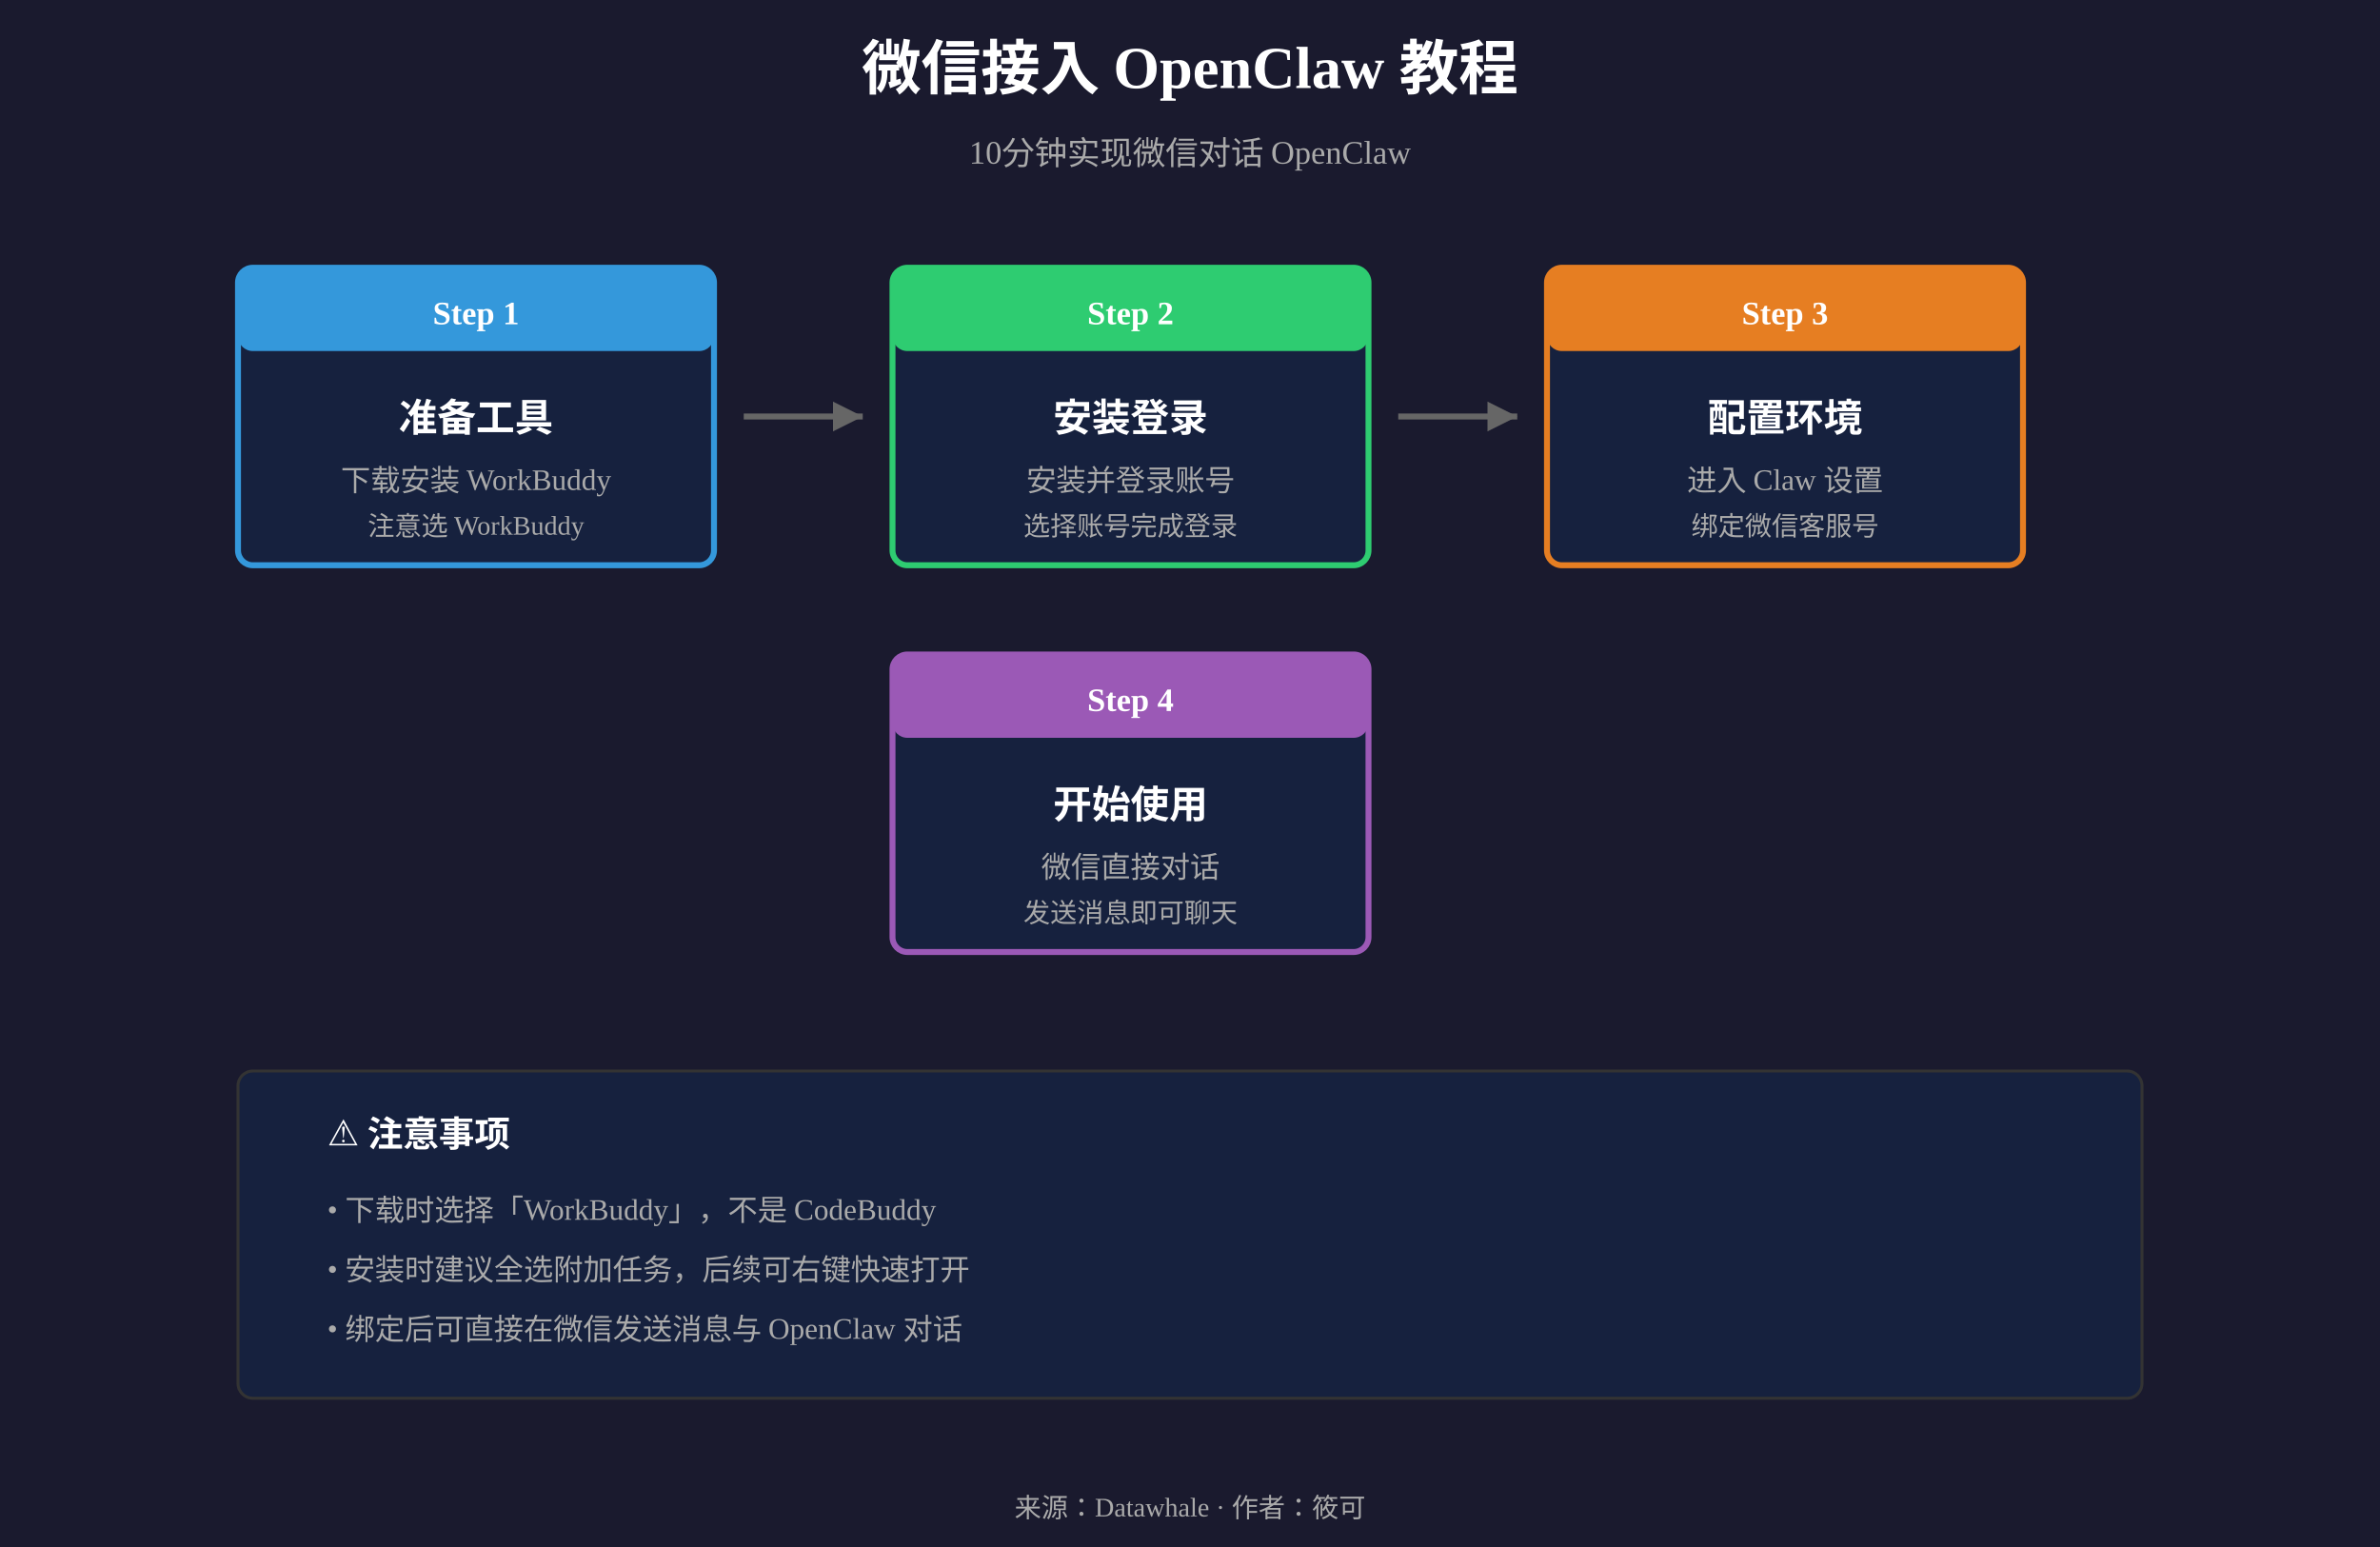
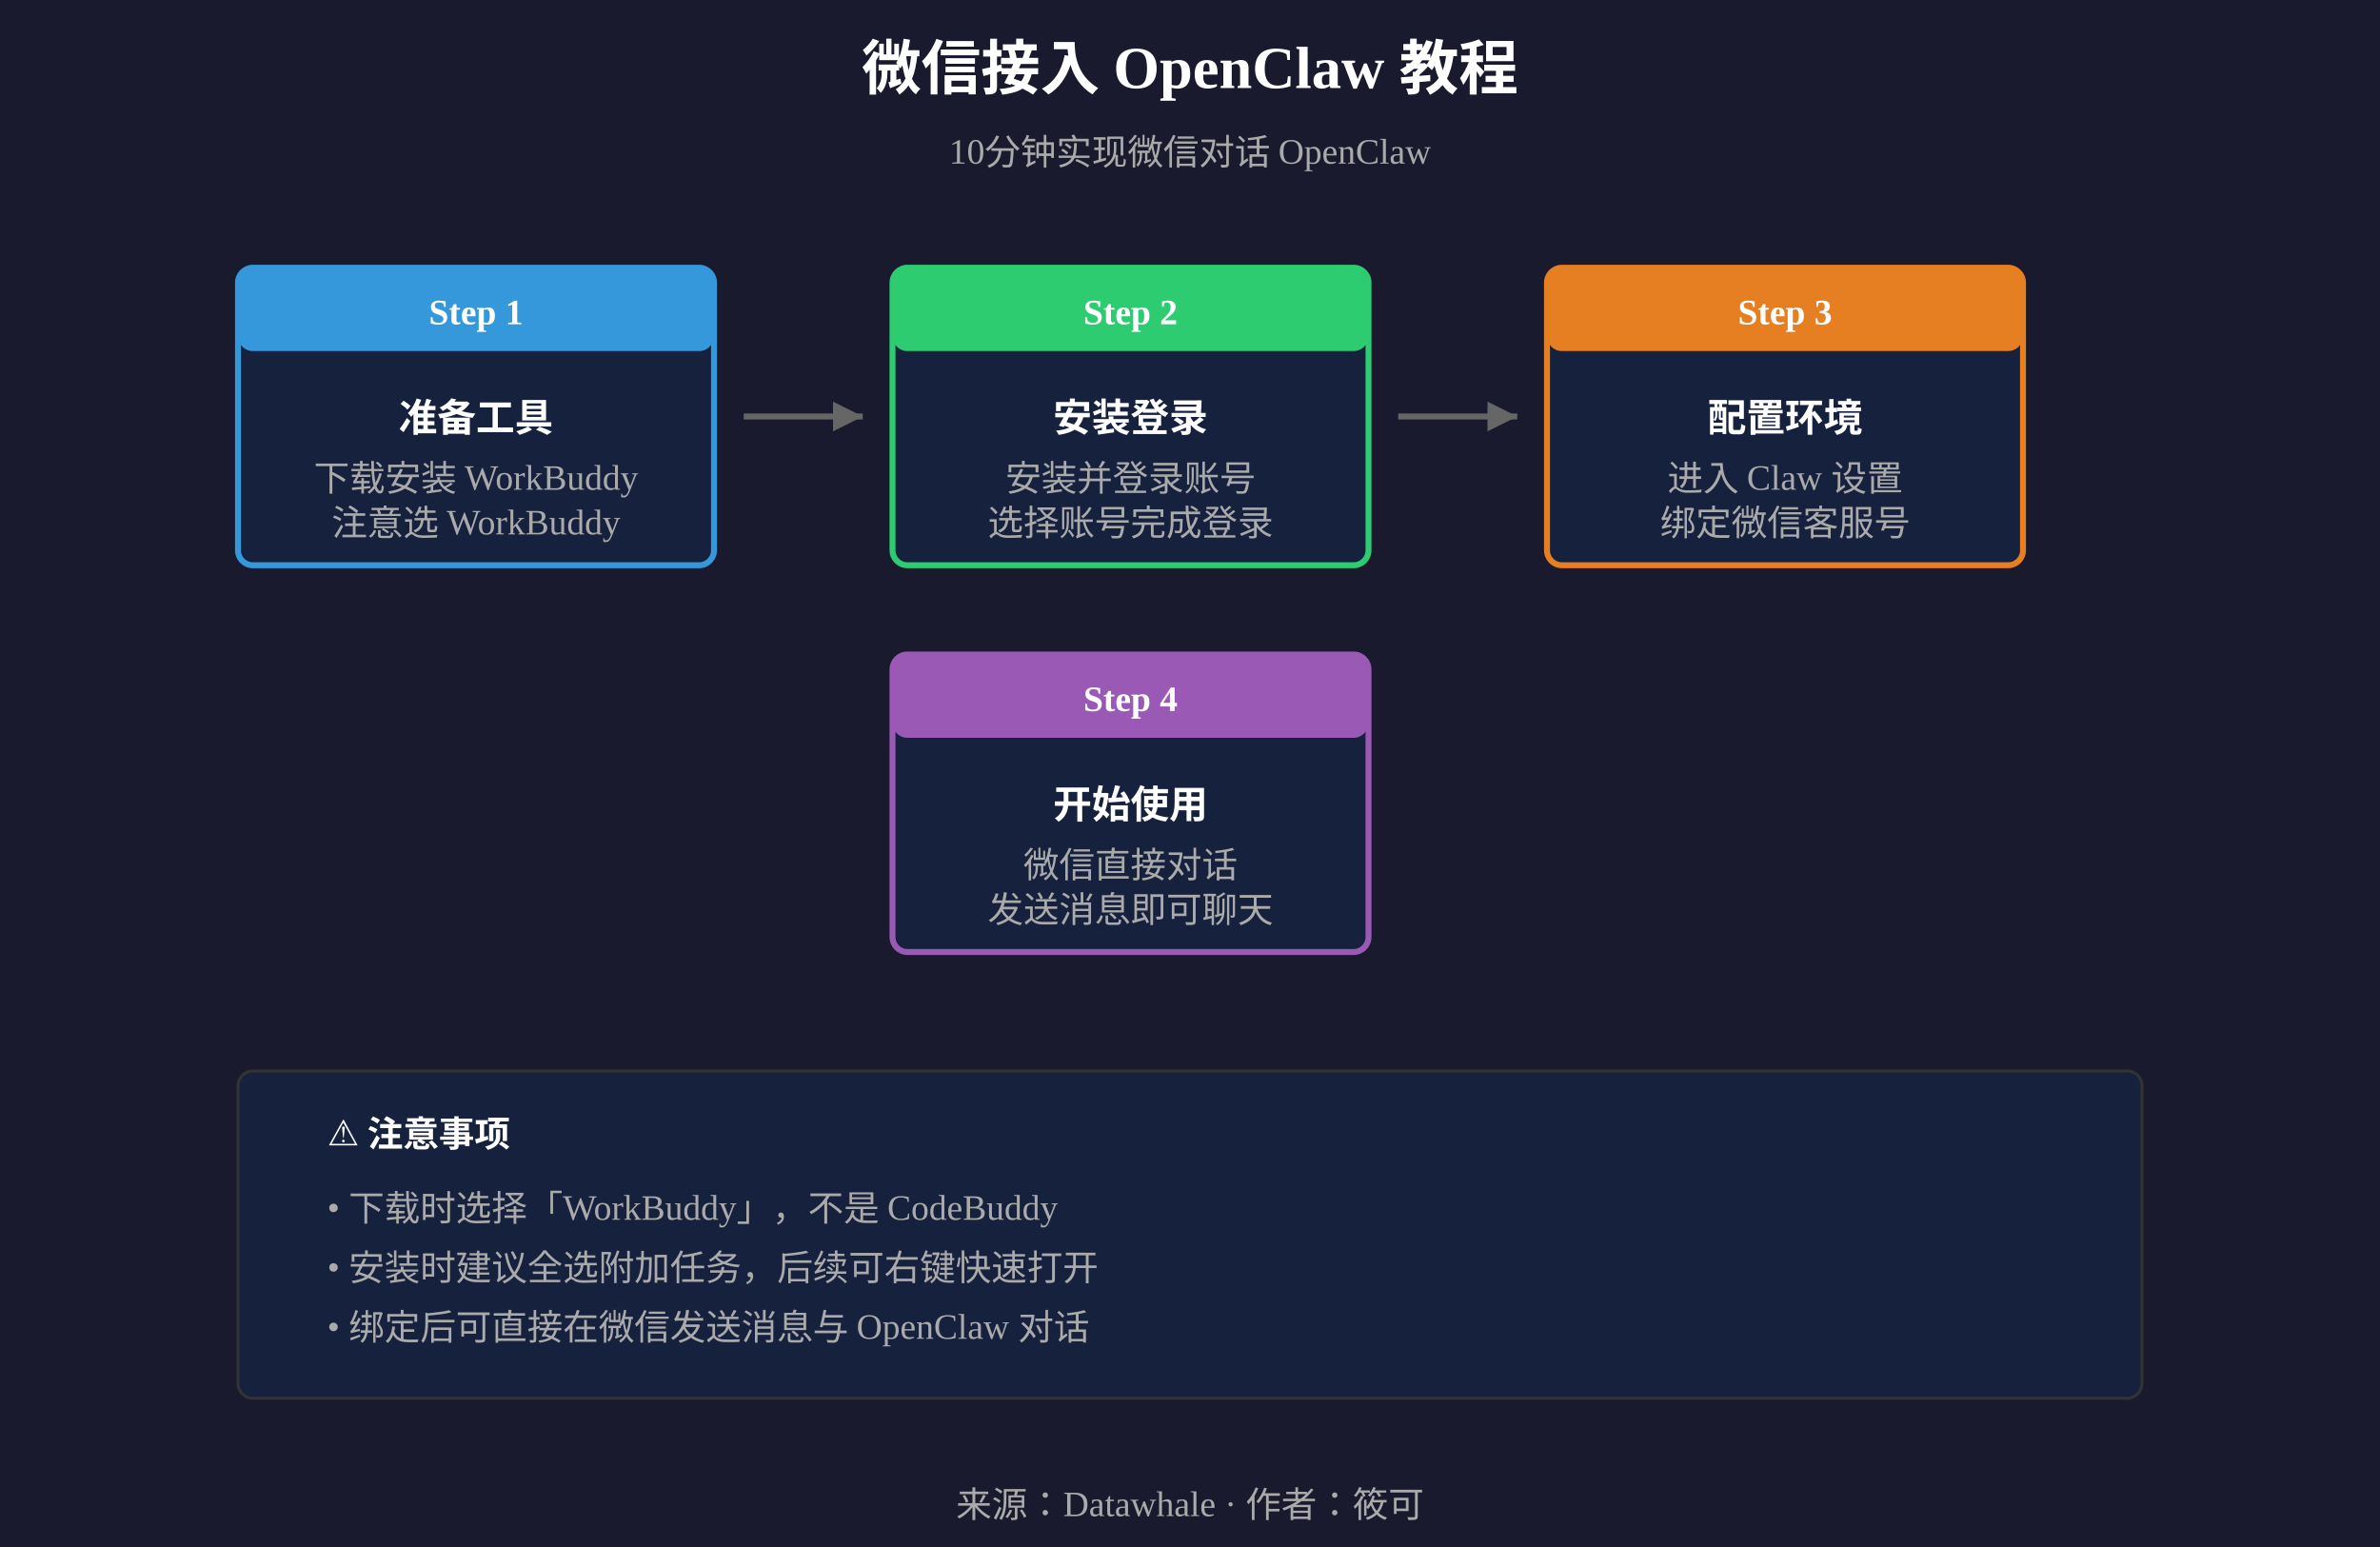
- <svg xmlns="http://www.w3.org/2000/svg" width="800" height="520" viewBox="0 0 800 520">
+ <svg xmlns="http://www.w3.org/2000/svg" width="800" height="520" viewBox="0 0 800 520" role="img" aria-labelledby="title desc">
  <defs>
    <marker id="arrowhead" markerWidth="5" markerHeight="5" refX="5" refY="2.5" orient="auto">
      <polygon points="0 0, 5 2.5, 0 5" fill="#666" />
    </marker>
  </defs>
  <rect width="800" height="520" fill="#1a1a2e" />
  <text x="400" y="30" text-anchor="middle" font-size="20" font-weight="bold" fill="#ffffff">微信接入 OpenClaw 教程</text>
-   <text x="400" y="55" text-anchor="middle" font-size="11" fill="#aaaaaa">10分钟实现微信对话 OpenClaw</text>
+   <text x="400" y="55" text-anchor="middle" font-size="12" fill="#aaaaaa">10分钟实现微信对话 OpenClaw</text>
  <g transform="translate(80, 90)">
    <rect width="160" height="100" rx="5" fill="#16213e" stroke="#3498db" stroke-width="2" />
    <rect x="0" y="0" width="160" height="28" rx="5" fill="#3498db" />
-     <text x="80" y="19" text-anchor="middle" font-size="11" font-weight="bold" fill="#ffffff">Step 1</text>
+     <text x="80" y="19" text-anchor="middle" font-size="12" font-weight="bold" fill="#ffffff">Step 1</text>
    <text x="80" y="55" text-anchor="middle" font-size="13" font-weight="bold" fill="#ffffff">准备工具</text>
-     <text x="80" y="75" text-anchor="middle" font-size="10" fill="#aaaaaa">下载安装 WorkBuddy</text>
-     <text x="80" y="90" text-anchor="middle" font-size="9" fill="#aaaaaa">注意选 WorkBuddy</text>
+     <text x="80" y="75" text-anchor="middle" font-size="12" fill="#aaaaaa">下载安装 WorkBuddy</text>
+     <text x="80" y="90" text-anchor="middle" font-size="12" fill="#aaaaaa">注意选 WorkBuddy</text>
  </g>
  <line x1="250" y1="140" x2="290" y2="140" stroke="#666" stroke-width="2" marker-end="url(#arrowhead)" />
  <g transform="translate(300, 90)">
    <rect width="160" height="100" rx="5" fill="#16213e" stroke="#2ecc71" stroke-width="2" />
    <rect x="0" y="0" width="160" height="28" rx="5" fill="#2ecc71" />
-     <text x="80" y="19" text-anchor="middle" font-size="11" font-weight="bold" fill="#ffffff">Step 2</text>
+     <text x="80" y="19" text-anchor="middle" font-size="12" font-weight="bold" fill="#ffffff">Step 2</text>
    <text x="80" y="55" text-anchor="middle" font-size="13" font-weight="bold" fill="#ffffff">安装登录</text>
-     <text x="80" y="75" text-anchor="middle" font-size="10" fill="#aaaaaa">安装并登录账号</text>
-     <text x="80" y="90" text-anchor="middle" font-size="9" fill="#aaaaaa">选择账号完成登录</text>
+     <text x="80" y="75" text-anchor="middle" font-size="12" fill="#aaaaaa">安装并登录账号</text>
+     <text x="80" y="90" text-anchor="middle" font-size="12" fill="#aaaaaa">选择账号完成登录</text>
  </g>
  <line x1="470" y1="140" x2="510" y2="140" stroke="#666" stroke-width="2" marker-end="url(#arrowhead)" />
  <g transform="translate(520, 90)">
    <rect width="160" height="100" rx="5" fill="#16213e" stroke="#e67e22" stroke-width="2" />
    <rect x="0" y="0" width="160" height="28" rx="5" fill="#e67e22" />
-     <text x="80" y="19" text-anchor="middle" font-size="11" font-weight="bold" fill="#ffffff">Step 3</text>
+     <text x="80" y="19" text-anchor="middle" font-size="12" font-weight="bold" fill="#ffffff">Step 3</text>
    <text x="80" y="55" text-anchor="middle" font-size="13" font-weight="bold" fill="#ffffff">配置环境</text>
-     <text x="80" y="75" text-anchor="middle" font-size="10" fill="#aaaaaa">进入 Claw 设置</text>
-     <text x="80" y="90" text-anchor="middle" font-size="9" fill="#aaaaaa">绑定微信客服号</text>
+     <text x="80" y="75" text-anchor="middle" font-size="12" fill="#aaaaaa">进入 Claw 设置</text>
+     <text x="80" y="90" text-anchor="middle" font-size="12" fill="#aaaaaa">绑定微信客服号</text>
  </g>
  <g transform="translate(300, 220)">
    <rect width="160" height="100" rx="5" fill="#16213e" stroke="#9b59b6" stroke-width="2" />
    <rect x="0" y="0" width="160" height="28" rx="5" fill="#9b59b6" />
-     <text x="80" y="19" text-anchor="middle" font-size="11" font-weight="bold" fill="#ffffff">Step 4</text>
+     <text x="80" y="19" text-anchor="middle" font-size="12" font-weight="bold" fill="#ffffff">Step 4</text>
    <text x="80" y="55" text-anchor="middle" font-size="13" font-weight="bold" fill="#ffffff">开始使用</text>
-     <text x="80" y="75" text-anchor="middle" font-size="10" fill="#aaaaaa">微信直接对话</text>
-     <text x="80" y="90" text-anchor="middle" font-size="9" fill="#aaaaaa">发送消息即可聊天</text>
+     <text x="80" y="75" text-anchor="middle" font-size="12" fill="#aaaaaa">微信直接对话</text>
+     <text x="80" y="90" text-anchor="middle" font-size="12" fill="#aaaaaa">发送消息即可聊天</text>
  </g>
  <g transform="translate(80, 360)">
    <rect width="640" height="110" rx="5" fill="#16213e" stroke="#333333" stroke-width="1" />
    <text x="30" y="25" font-size="12" font-weight="bold" fill="#ffffff">⚠️ 注意事项</text>
-     <text x="30" y="50" font-size="10" fill="#aaaaaa">• 下载时选择「WorkBuddy」，不是 CodeBuddy</text>
-     <text x="30" y="70" font-size="10" fill="#aaaaaa">• 安装时建议全选附加任务，后续可右键快速打开</text>
-     <text x="30" y="90" font-size="10" fill="#aaaaaa">• 绑定后可直接在微信发送消息与 OpenClaw 对话</text>
+     <text x="30" y="50" font-size="12" fill="#aaaaaa">• 下载时选择「WorkBuddy」，不是 CodeBuddy</text>
+     <text x="30" y="70" font-size="12" fill="#aaaaaa">• 安装时建议全选附加任务，后续可右键快速打开</text>
+     <text x="30" y="90" font-size="12" fill="#aaaaaa">• 绑定后可直接在微信发送消息与 OpenClaw 对话</text>
  </g>
-   <text x="400" y="510" text-anchor="middle" font-size="9" fill="#aaaaaa">来源：Datawhale · 作者：筱可</text>
+   <text x="400" y="510" text-anchor="middle" font-size="12" fill="#aaaaaa">来源：Datawhale · 作者：筱可</text>
</svg>
